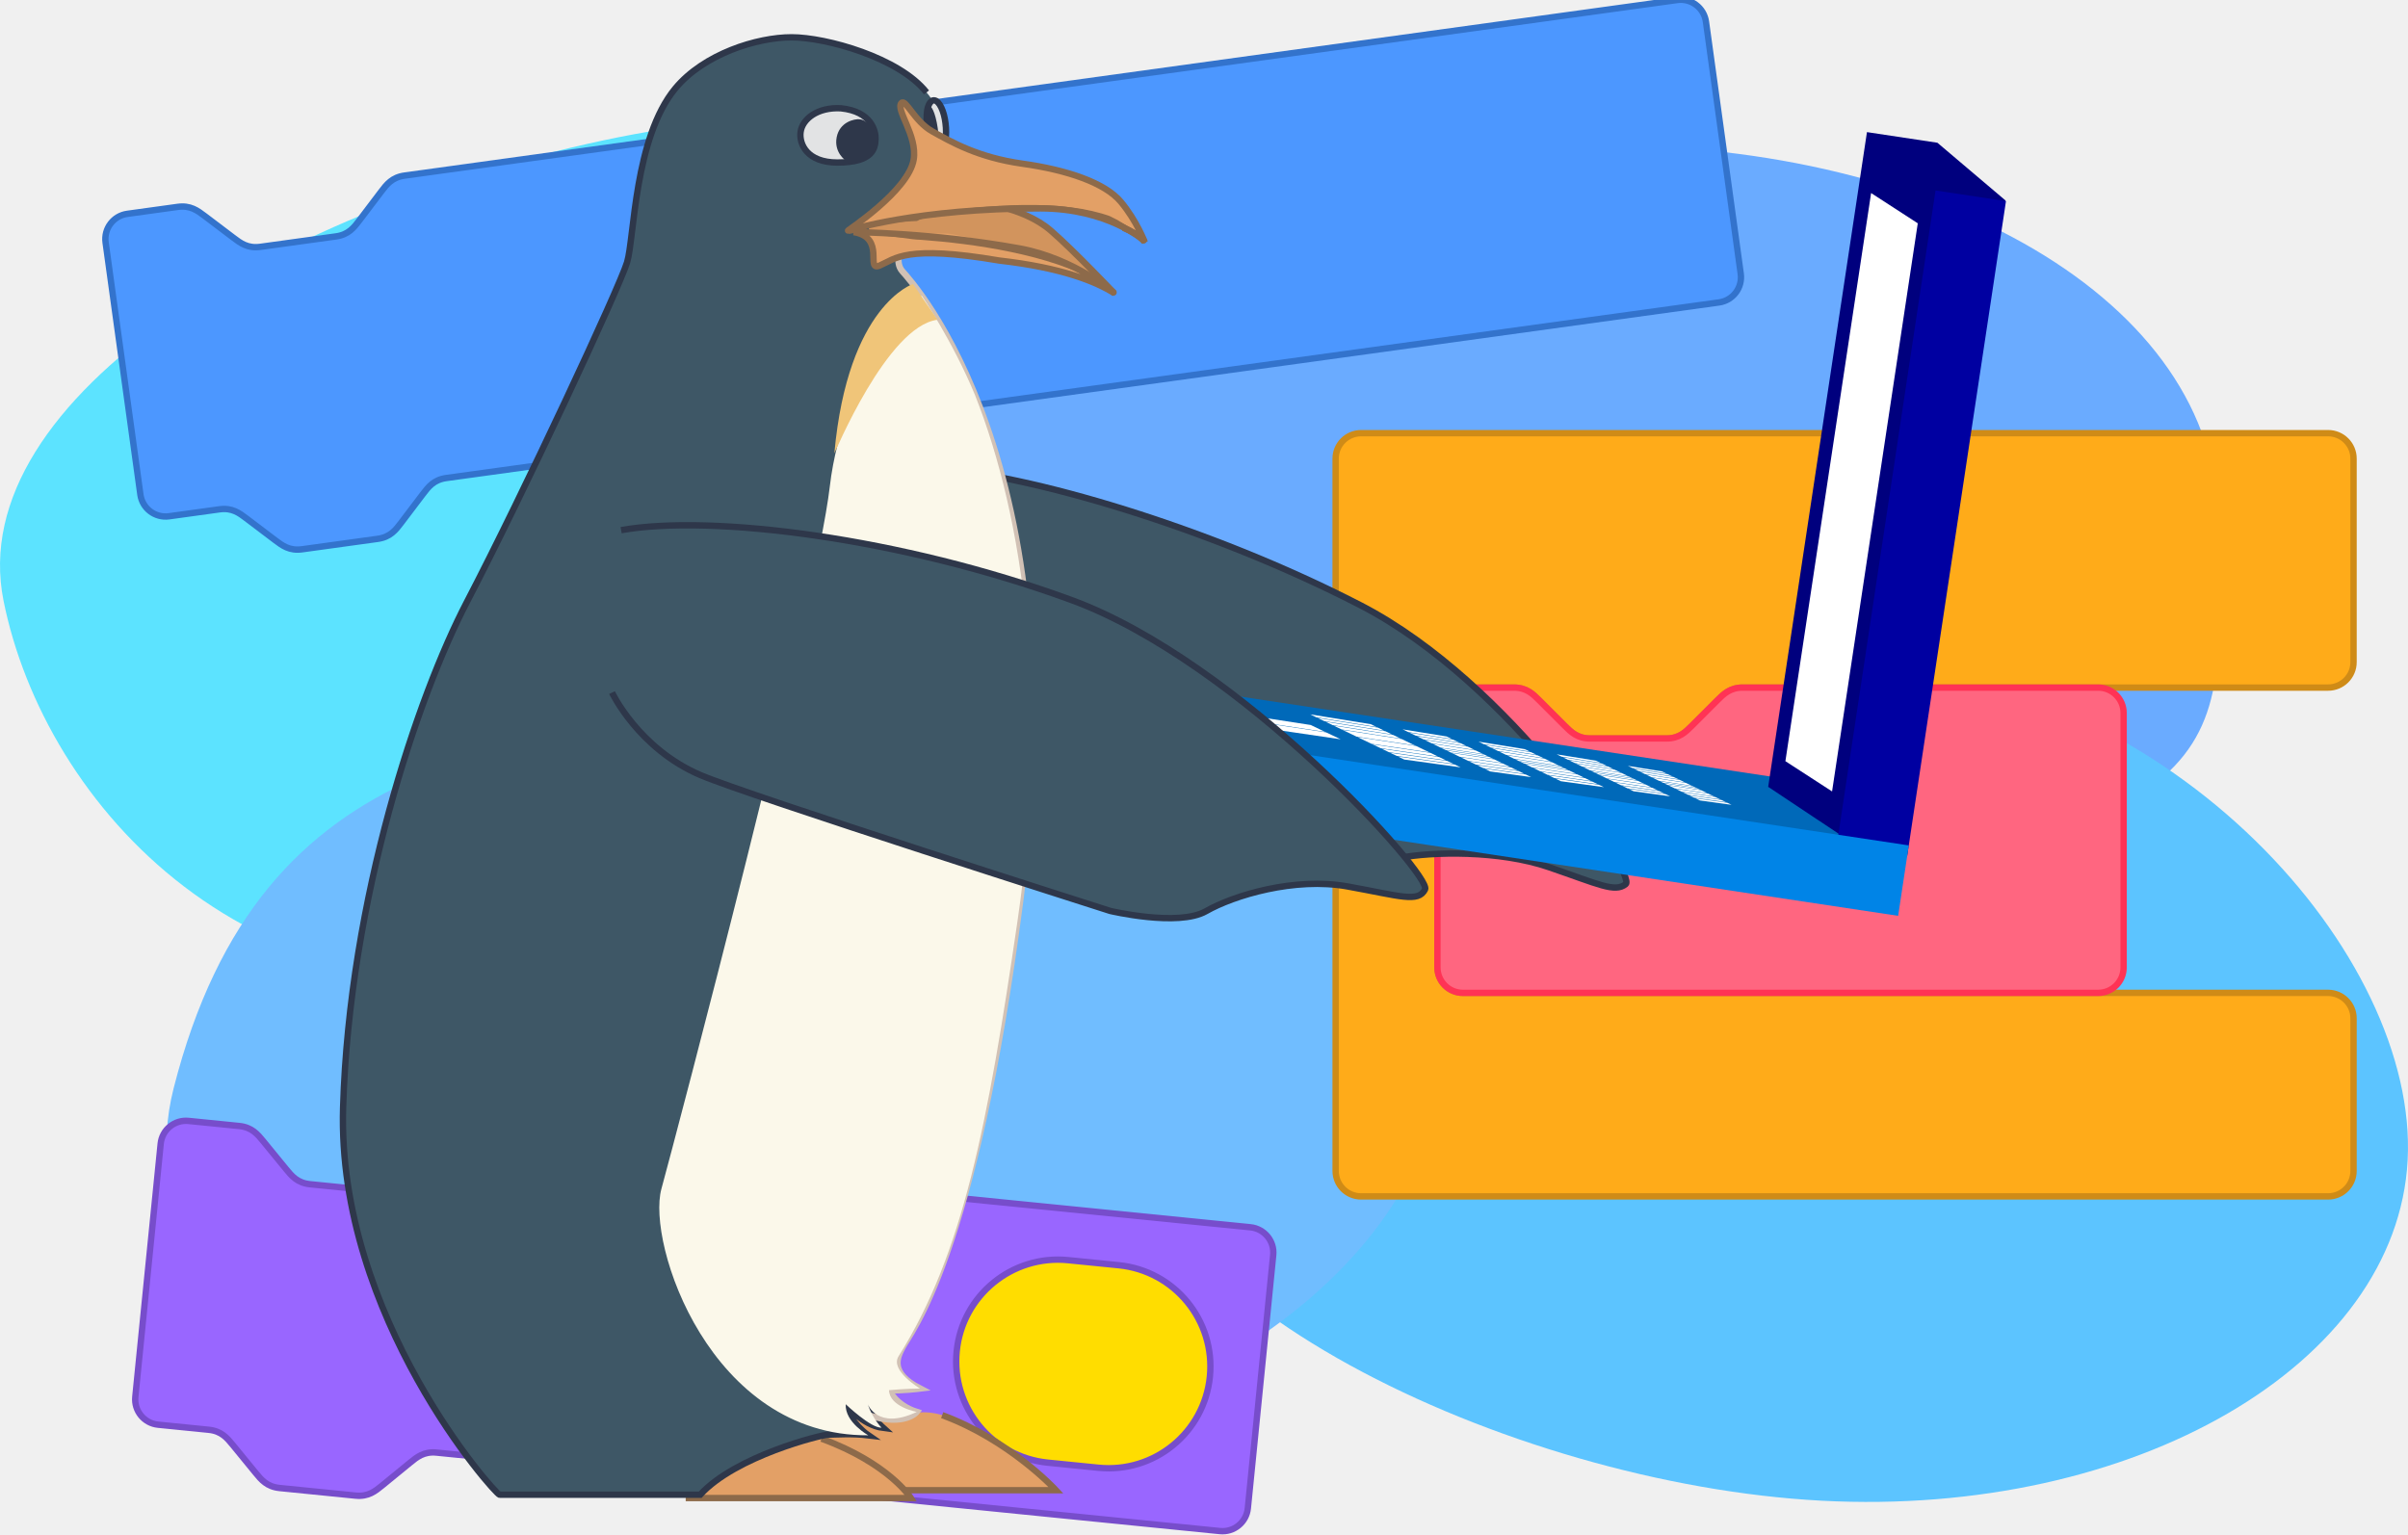
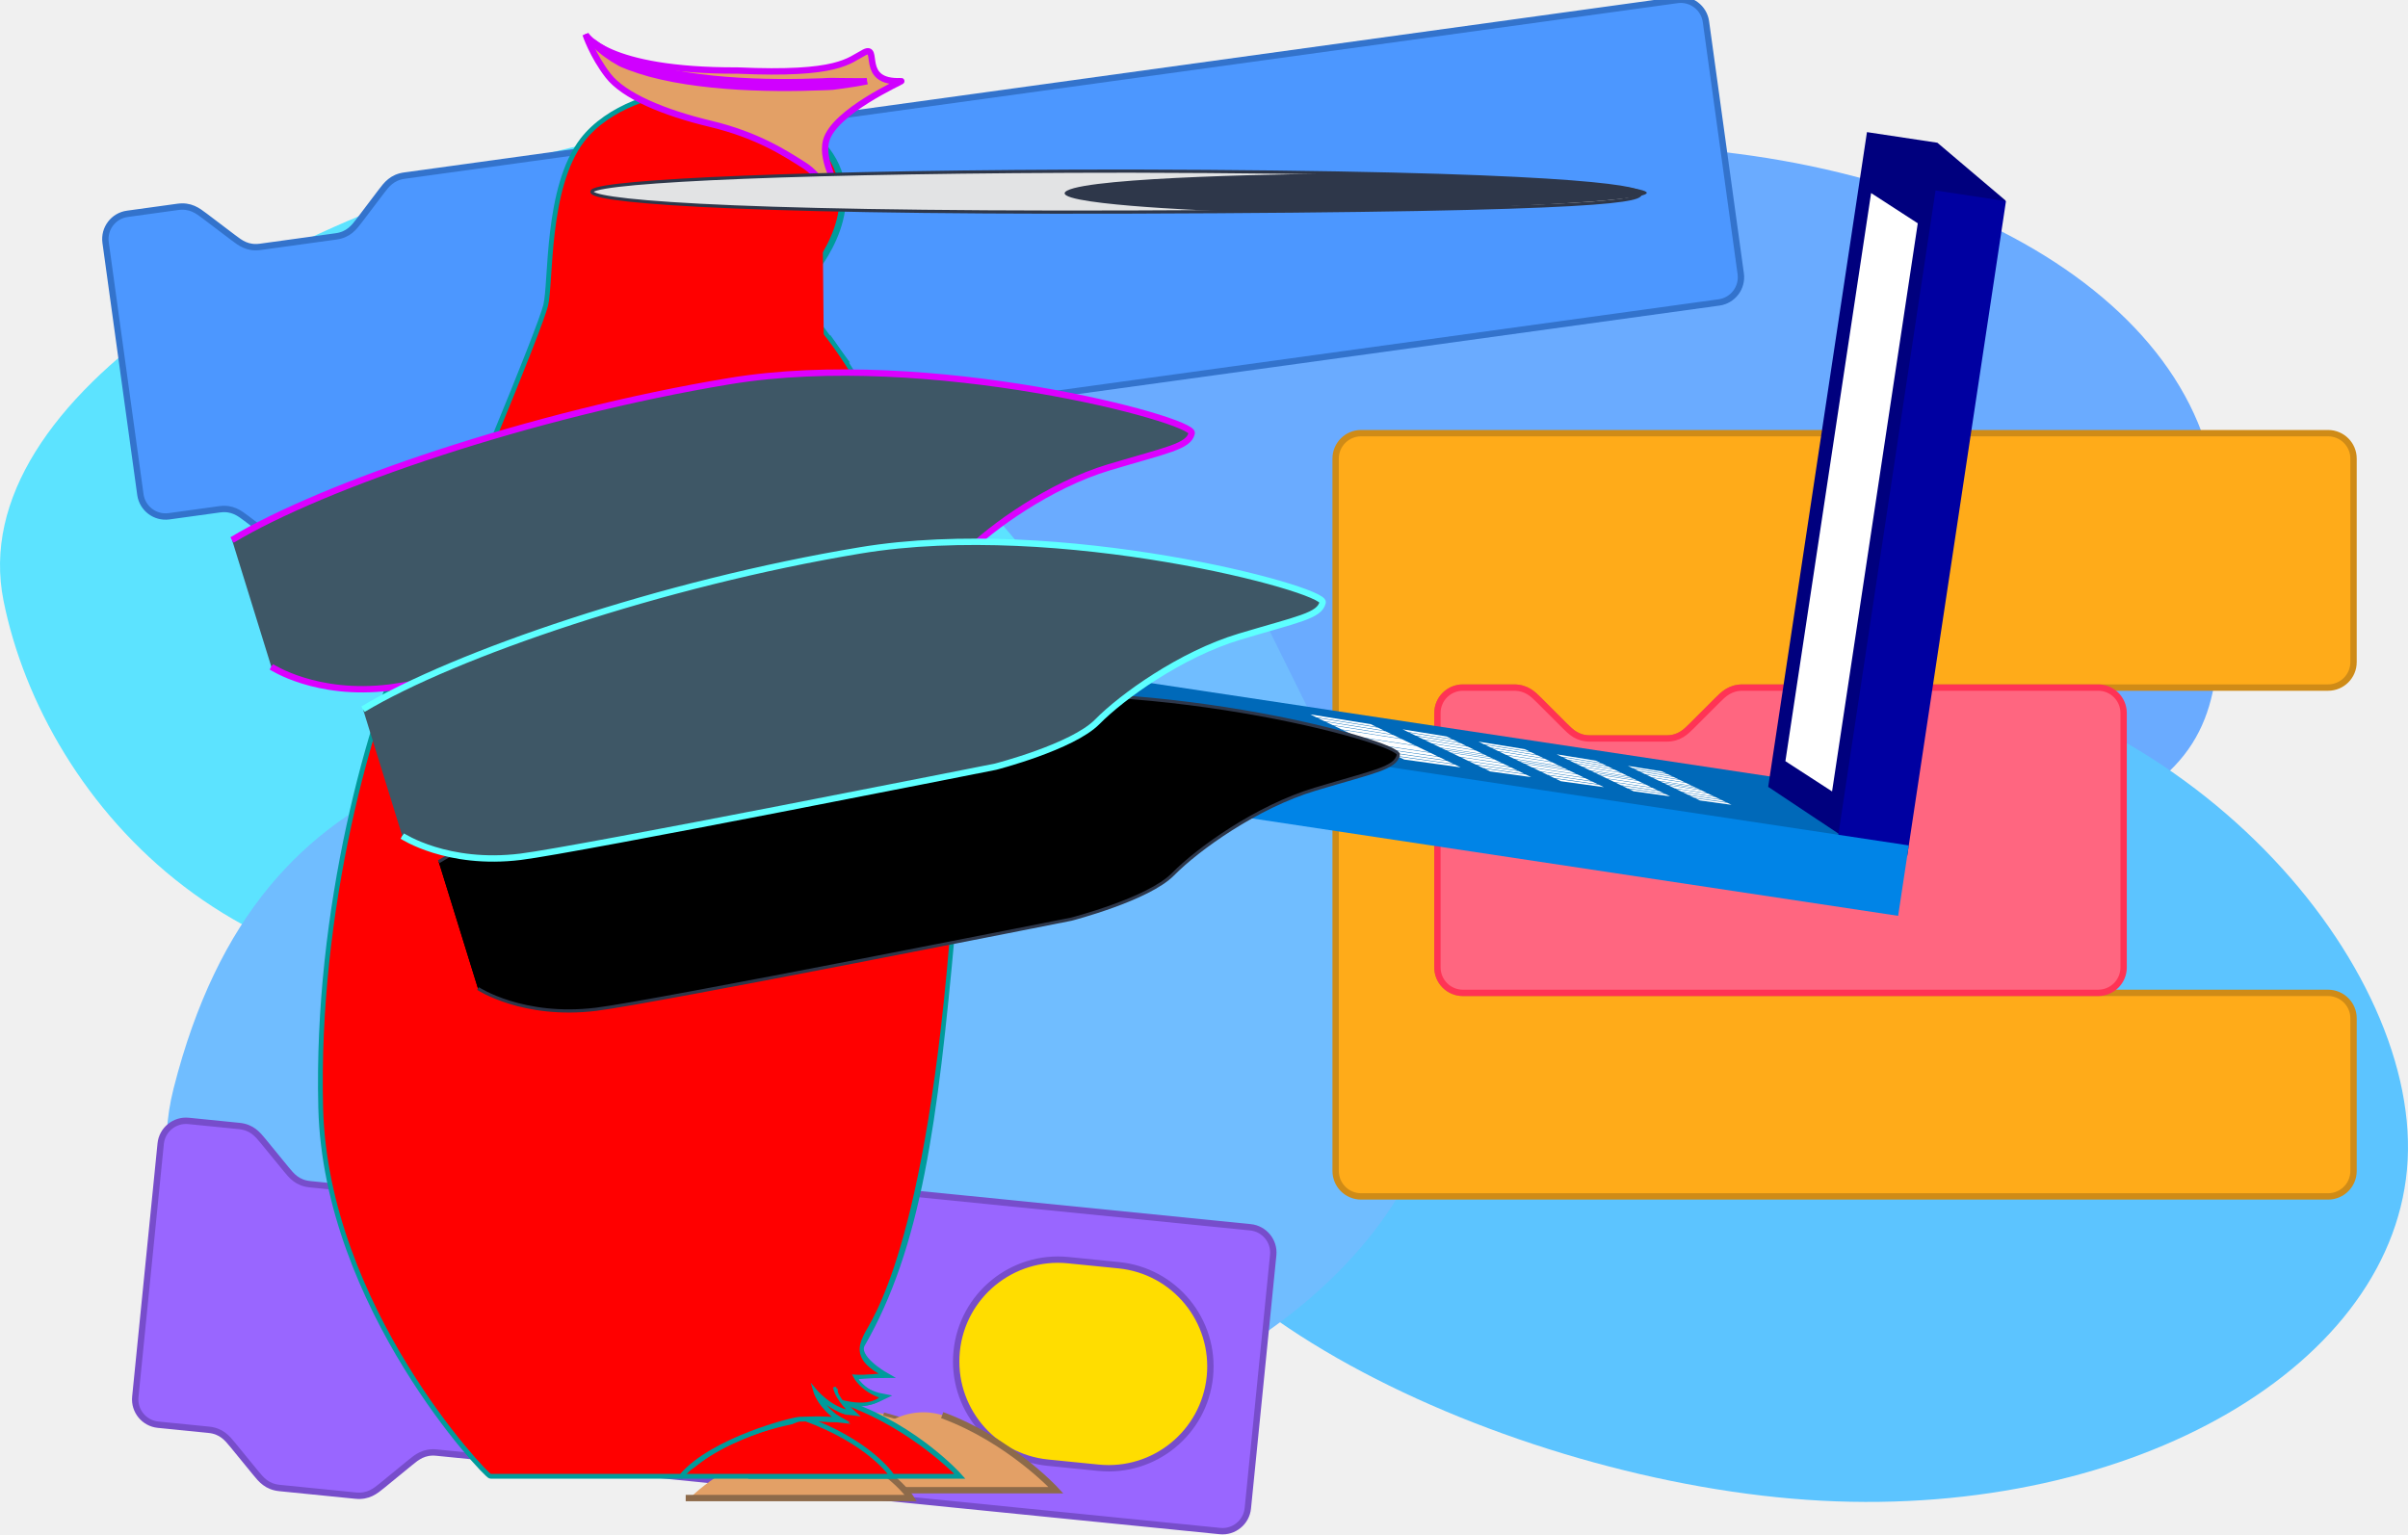
<svg xmlns="http://www.w3.org/2000/svg" version="1.1" width="378.507" height="241.235" viewBox="0,0,378.507,241.235">
-   <g transform="translate(-50.74672,-59.65162)">
-     <g data-paper-data="{&quot;isPaintingLayer&quot;:true}" stroke-linejoin="miter" stroke-miterlimit="10" stroke-dasharray="" stroke-dashoffset="0" style="mix-blend-mode: normal">
-       <path d="M399.393,141.674c0.141,34.914 6.934,47.51 -75.788,59.939c-52.207,7.845 -140.8,-23.642 -125.774,-70.16c13.737,-42.526 51.703,-48.731 104.495,-48.945c52.793,-0.214 96.925,24.252 97.067,59.165z" fill="#6aabff" fill-rule="nonzero" stroke="none" stroke-width="0" stroke-linecap="butt" />
-       <path d="M254.572,120.248c6.444,32.081 -59.536,81.282 -111.956,91.811c-52.421,10.529 -84.87,-25.877 -91.313,-57.958c-6.444,-32.081 44.266,-62.347 96.686,-72.876c52.421,-10.529 100.14,6.942 106.583,39.023z" fill="#5ce3ff" fill-rule="nonzero" stroke="none" stroke-width="0" stroke-linecap="butt" />
-       <path d="M429.199,242.053c-1.701,32.171 -42.949,56.142 -92.132,53.542c-49.182,-2.6 -111.982,-32.649 -109.794,-64.79c4.144,-60.878 66.771,-69.58 115.953,-66.98c49.182,2.6 87.674,46.057 85.973,78.228z" fill="#5cc4ff" fill-rule="nonzero" stroke="none" stroke-width="0" stroke-linecap="butt" />
-       <path d="M277.303,219.536c3.64,33.028 -33.546,63.839 -82.96,69.671c-72.057,8.504 -125.982,-20.467 -116.297,-58.484c13.772,-54.063 53.659,-55.669 103.117,-61.119c49.458,-5.45 92.501,16.905 96.141,49.933z" fill="#70bdff" fill-rule="nonzero" stroke="none" stroke-width="0" stroke-linecap="butt" />
-       <path d="M233.199,171.584l-38.769,-45.852l39.443,-33.35l68.699,34.858z" fill="#6aabff" fill-rule="nonzero" stroke="none" stroke-width="0" stroke-linecap="butt" />
-       <path d="M113.54,266.969l0.611,-84.29l132.543,-31.151l28.097,56.804z" fill="#70bdff" fill-rule="nonzero" stroke="none" stroke-width="0" stroke-linecap="butt" />
-       <g fill-rule="nonzero" stroke-width="1" stroke-linecap="butt">
+   <g transform="translate(-50.74672,-59.65161)">
+     <g stroke-miterlimit="10">
+       <path d="M399.393,141.674c0.141,34.914 6.934,47.51 -75.788,59.939c-52.207,7.845 -140.8,-23.642 -125.774,-70.16c13.737,-42.526 51.703,-48.731 104.495,-48.945c52.793,-0.214 96.925,24.252 97.067,59.165z" fill="#6aabff" fill-rule="nonzero" stroke="none" stroke-width="0" />
+       <path d="M254.572,120.248c6.444,32.081 -59.536,81.282 -111.956,91.811c-52.421,10.529 -84.87,-25.877 -91.313,-57.958c-6.444,-32.081 44.266,-62.347 96.686,-72.876c52.421,-10.529 100.14,6.942 106.583,39.023z" fill="#5ce3ff" fill-rule="nonzero" stroke="none" stroke-width="0" />
+       <path d="M429.199,242.053c-1.701,32.171 -42.949,56.142 -92.132,53.542c-49.182,-2.6 -111.982,-32.649 -109.794,-64.79c4.144,-60.878 66.771,-69.58 115.953,-66.98c49.182,2.6 87.674,46.057 85.973,78.228z" fill="#5cc4ff" fill-rule="nonzero" stroke="none" stroke-width="0" />
+       <path d="M277.303,219.536c3.64,33.028 -33.546,63.839 -82.96,69.671c-72.057,8.504 -125.982,-20.467 -116.297,-58.484c13.772,-54.063 53.659,-55.669 103.117,-61.119c49.458,-5.45 92.501,16.905 96.141,49.933z" fill="#70bdff" fill-rule="nonzero" stroke="none" stroke-width="0" />
+       <path d="M233.199,171.584l-38.769,-45.852l39.443,-33.35l68.699,34.858z" fill="#6aabff" fill-rule="nonzero" stroke="none" stroke-width="0" />
+       <path d="M113.54,266.969l0.611,-84.29l132.543,-31.151l28.097,56.804z" fill="#70bdff" fill-rule="nonzero" stroke="none" stroke-width="0" />
+       <g fill-rule="nonzero" stroke-width="1">
        <path d="M260.693,131.754c0,-2.209 1.791,-4 4,-4h152c2.209,0 4,1.791 4,4v32c0,2.209 -1.791,4 -4,4h-92c-2,0 -3,1 -4,2l-4,4c-1,1 -2,2 -4,2h-12c-2,0 -3,-1 -4,-2l-4,-4c-1,-1 -2,-2 -4,-2h-8c-2.209,0 -4,1.791 -4,4v40c0,2.209 1.791,4 4,4h136c2.209,0 4,1.791 4,4v24c0,2.209 -1.791,4 -4,4h-152c-2.209,0 -4,-1.791 -4,-4z" fill="#ffab19" stroke="#cf8b17" />
        <path d="M276.693,171.754c0,-2.209 1.791,-4 4,-4h8c2,0 3,1 4,2l4,4c1,1 2,2 4,2h12c2,0 3,-1 4,-2l4,-4c1,-1 2,-2 4,-2h55.859c2.209,0 4,1.791 4,4v40c0,2.209 -1.791,4 -4,4h-99.859c-2.209,0 -4,-1.791 -4,-4z" fill="#ff6680" stroke="#ff3355" />
        <path d="M67.345,97.78c-0.302,-2.188 1.227,-4.207 3.416,-4.509l7.925,-1.094c1.981,-0.273 3.109,0.581 4.236,1.434l4.509,3.416c1.127,0.854 2.255,1.708 4.236,1.434l11.887,-1.64c1.981,-0.273 2.835,-1.401 3.689,-2.528l3.416,-4.509c0.854,-1.127 1.708,-2.255 3.689,-2.528l200.044,-27.604c2.188,-0.302 4.207,1.227 4.509,3.416l5.468,39.625c0.302,2.188 -1.227,4.207 -3.416,4.509l-200.044,27.604c-1.981,0.273 -2.835,1.401 -3.689,2.528l-3.416,4.509c-0.854,1.127 -1.708,2.255 -3.689,2.528l-11.887,1.64c-1.981,0.273 -3.109,-0.581 -4.236,-1.434l-4.509,-3.416c-1.127,-0.854 -2.255,-1.708 -4.236,-1.434l-7.925,1.094c-2.188,0.302 -4.207,-1.227 -4.509,-3.416z" fill="#4c97ff" stroke="#3373cc" />
        <path d="M76.004,239.466c0.22,-2.198 2.181,-3.802 4.379,-3.581l7.96,0.797c1.99,0.199 2.885,1.294 3.781,2.389l3.581,4.379c0.895,1.095 1.791,2.189 3.781,2.389l11.94,1.196c1.99,0.199 3.085,-0.696 4.179,-1.591l4.379,-3.581c1.095,-0.895 2.189,-1.791 4.179,-1.591l123.134,12.335c2.198,0.22 3.802,2.181 3.581,4.379l-3.987,39.801c-0.22,2.198 -2.181,3.802 -4.379,3.581l-123.134,-12.335c-1.99,-0.199 -3.085,0.696 -4.179,1.591l-4.379,3.581c-1.095,0.895 -2.189,1.791 -4.179,1.591l-11.94,-1.196c-1.99,-0.199 -2.885,-1.294 -3.781,-2.389l-3.581,-4.379c-0.895,-1.095 -1.791,-2.189 -3.781,-2.389l-7.96,-0.797c-2.198,-0.22 -3.802,-2.181 -3.581,-4.379z" fill="#9966ff" stroke="#774dcb" />
        <path d="M202.719,256.18M218.64,257.775l7.96,0.797c8.793,0.881 15.206,8.723 14.326,17.515c-0.881,8.793 -8.723,15.206 -17.515,14.326l-7.96,-0.797c-8.793,-0.881 -15.206,-8.723 -14.326,-17.515c0.881,-8.793 8.723,-15.206 17.515,-14.326z" fill="#ffdd00" stroke="#774dcb" />
      </g>
-       <g data-paper-data="{&quot;index&quot;:null}" stroke-width="0.5" stroke-linecap="butt">
+       <g stroke-width="0.5">
        <path d="M166.749,293.775c9.779,-16.484 23.742,-11.573 23.742,-11.573c14.607,3.909 23.79,11.573 23.79,11.573h-47.531" fill="#e3a066" fill-rule="nonzero" stroke="none" />
        <path d="M189.642,281.968c14.607,3.908 24.638,11.806 24.638,11.806h-48.424" fill="none" fill-rule="evenodd" stroke="#8d6a4a" />
      </g>
-       <g data-paper-data="{&quot;index&quot;:null}" stroke-width="1" stroke-linecap="butt">
+       <g stroke-width="1">
        <path d="M181.993,293.951c7.31,-16.484 17.469,-11.573 17.469,-11.573c10.64,3.909 17.276,11.573 17.276,11.573h-34.745" fill="#e3a066" fill-rule="nonzero" stroke="none" />
        <path d="M198.844,282.144c10.64,3.908 17.894,11.806 17.894,11.806h-35.398" fill="none" fill-rule="evenodd" stroke="#8d6a4a" />
      </g>
-       <g data-paper-data="{&quot;index&quot;:null}" stroke-width="1" stroke-linecap="butt">
-         <path d="M197.125,133.233c15.032,0.891 43.803,9.358 67.483,21.584c23.68,12.226 43.405,42.49 41.679,43.845c-1.727,1.356 -4.215,0.016 -12.071,-2.674c-7.856,-2.691 -18.349,-2.432 -23.511,-1.454c-5.162,0.979 -15.099,-2.933 -15.099,-2.933c0,0 -51.402,-24.146 -57.955,-27.955c-8.441,-4.905 -9.879,-12.102 -9.879,-12.102" fill="#3e5766" fill-rule="nonzero" stroke="none" />
-         <path d="M197.125,133.233c15.032,0.891 43.803,9.358 67.483,21.584c23.68,12.226 43.405,42.49 41.679,43.845c-1.727,1.356 -4.215,0.016 -12.071,-2.674c-7.856,-2.691 -18.349,-2.432 -23.511,-1.454c-5.162,0.979 -15.099,-2.933 -15.099,-2.933c0,0 -51.402,-24.146 -57.955,-27.955c-8.441,-4.905 -9.879,-12.102 -9.879,-12.102" fill="none" fill-rule="evenodd" stroke="#2e374a" />
-       </g>
-       <g data-paper-data="{&quot;index&quot;:null}" stroke-width="1" stroke-linecap="butt">
+       <g stroke-width="1">
        <path d="M159.183,295.183c8.015,-7.874 20.701,-9.342 20.701,-9.342c10.64,3.909 14.044,9.342 14.044,9.342h-34.745" fill="#e3a066" fill-rule="nonzero" stroke="none" />
        <path d="M179.885,285.841c10.64,3.909 14.044,9.342 14.044,9.342h-35.398" fill="none" fill-rule="evenodd" stroke="#8d6a4a" />
      </g>
-       <path d="M196.382,74.177c0.546,0.644 1.007,1.297 1.391,1.956c0.165,0.741 0.488,1.418 0.935,1.996c3.063,8.5 -4.91,17.152 -4.91,17.152c0,0 -3.911,7.007 0.464,9.021c-1.803,33.526 -7.3,103.094 -7.365,104.263c-0.093,1.68 -0.141,70.133 0.15,71.446c0.484,2.176 2.537,4.147 2.537,4.147c-3.37,-0.421 -5.901,-3.728 -5.901,-3.728c0.672,2.939 3.54,4.882 3.54,4.882c-2.542,-0.309 -5.111,-0.114 -6.26,-0.106c-1.044,0.004 -14.595,3.359 -20.155,9.449h-31.535c-0.627,0 -25.595,-27.926 -24.597,-60.893c0.998,-32.967 11.777,-64.727 19.455,-79.456c8.914,-17.104 24.031,-49.557 25.186,-53.416c1.154,-3.858 1.122,-19.547 7.587,-27.343c4.491,-5.417 12.836,-8.03 18.267,-8.03c5.429,0 16.721,3.37 21.211,8.662z" data-paper-data="{&quot;index&quot;:null}" fill="#3e5766" fill-rule="nonzero" stroke="none" stroke-width="0.5" stroke-linecap="butt" />
-       <path d="M187.728,96.525c0,0 -1.136,-1.659 0.075,-2.7c1.594,-1.371 8.659,-4.811 8.659,-4.811c0,0 5.854,1.035 8.878,2.014c2.996,0.97 9.184,3.833 9.184,3.833l9.851,9.578c0,0 -8.435,-3.596 -14.901,-4.992c-5.634,-1.216 -21.746,-2.92 -21.746,-2.92z" fill="#d2945d" fill-rule="nonzero" stroke="none" stroke-width="NaN" stroke-linecap="butt" />
-       <path d="M187.049,280.01c0.347,2.209 2.536,4.147 2.536,4.147c-3.37,-0.421 -5.901,-3.728 -5.901,-3.728c0.672,2.939 3.54,4.882 3.54,4.882c-2.542,-0.309 -5.111,-0.114 -6.259,-0.106c-1.044,0.004 -14.597,3.359 -20.156,9.449h-31.534c-0.627,0 -25.596,-27.926 -24.599,-60.893c0.999,-32.967 11.778,-64.727 19.455,-79.456c8.916,-17.104 24.031,-49.557 25.186,-53.416c1.154,-3.858 1.123,-19.547 7.587,-27.343c4.493,-5.417 12.838,-8.03 18.267,-8.03c5.43,0 16.921,3.203 21.212,8.662" data-paper-data="{&quot;index&quot;:null}" fill="none" fill-rule="evenodd" stroke="#2e374a" stroke-width="1" stroke-linecap="butt" />
-       <g data-paper-data="{&quot;index&quot;:null}" stroke-width="1" stroke-linecap="butt">
-         <path d="M192.507,98.324c0,0 -1.265,2.471 0.091,3.99c1.688,1.89 27.448,29.955 18.517,98.9c-7.319,56.484 -17.326,67.952 -18.51,70.276c-0.789,1.546 -2.142,3.951 2.755,6.471c0,0 -3.13,0.388 -4.875,0.257c0,0 1.049,2.367 4.357,3.418c0,0 -1.796,2.274 -7.342,0.595" fill="none" fill-rule="evenodd" stroke="#d1c1b5" />
-         <g fill-rule="nonzero" stroke="none">
-           <path d="M195.619,106.122c0,0 4.855,7.125 8.378,15.616c7.691,19.422 11.727,48.243 6.686,82.734c-4.649,31.813 -8.501,52.229 -18.697,68.421c-1.398,2.22 3.376,5.068 3.376,5.068c-2.089,0 -4.875,0.256 -4.875,0.256c0.062,2.625 4.357,3.418 4.357,3.418c-6.168,2.94 -7.712,-1.23 -7.712,-1.23c0.857,2.442 2.186,3.706 2.186,3.706c-1.677,0.105 -5.633,-3.682 -5.633,-3.682c-0.158,2.835 3.54,4.882 3.54,4.882c-24.835,0.161 -34.871,-30.132 -32.513,-38.741c2.358,-8.609 24.329,-91.972 26.471,-110.449c2.142,-18.479 14.435,-30 14.435,-30" fill="#fbf8ea" />
-           <path d="M181.899,130.887c2.133,-23.323 12.364,-26.586 12.364,-26.586l3.85,5.622c-7.962,1.024 -16.239,21.248 -16.213,20.964" fill="#f0c579" />
-         </g>
-       </g>
-       <g data-paper-data="{&quot;index&quot;:null}" stroke-width="1" stroke-linecap="butt">
-         <path d="M199.248,78.239c0.301,1.624 0.377,4.246 -0.774,4.581c-1.347,0.393 -1.726,-1.481 -1.939,-2.793c-0.176,-1.083 -0.425,-3.869 0.683,-4.645c0.858,-0.432 1.693,1.05 2.029,2.857" fill="#e2e3e4" fill-rule="nonzero" stroke="none" />
-         <path d="M198.232,82.833c-0.047,0.195 -0.542,0.039 -0.542,0.039c0,0 -0.678,-0.591 -1.059,-2.25c-0.381,-1.659 -0.179,-3.329 -0.179,-3.329c0,0 0.038,-0.866 0.232,-1.013c0.194,-0.148 0.833,0.235 1.318,2.672c0.485,2.446 0.23,3.881 0.23,3.881" fill="#2e374a" fill-rule="nonzero" stroke="none" />
-         <path d="M198.493,82.938c-1.347,0.393 -1.726,-1.481 -1.939,-2.793c-0.176,-1.083 -0.425,-3.869 0.683,-4.645c0.858,-0.432 1.693,1.05 2.029,2.857c0.301,1.624 0.377,4.246 -0.774,4.581z" fill="none" fill-rule="evenodd" stroke="#2e374a" />
-       </g>
-       <path d="M176.588,80.338c0.254,-2.082 2.681,-3.967 6.33,-3.769c4.846,0.495 5.512,3.619 5.459,4.859c-0.064,1.501 -0.45,3.67 -6.011,3.67c-4.749,0 -6.006,-2.89 -5.778,-4.761" fill="#e2e3e4" fill-rule="nonzero" stroke="none" stroke-width="1" stroke-linecap="butt" />
-       <path d="M183.668,84.886c0,0 -1.867,-1.26 -1.407,-3.655c0.46,-2.388 2.757,-2.915 3.615,-2.83c0.857,0.083 1.524,0.875 1.524,0.875c0,0 1.797,1.492 1.281,3.131c-0.516,1.639 -2.844,2.369 -2.844,2.369c0,0 -1.866,0.278 -2.169,0.11" fill="#2e374a" fill-rule="nonzero" stroke="none" stroke-width="1" stroke-linecap="butt" />
-       <path d="M176.585,80.444c0.254,-2.082 2.681,-3.967 6.33,-3.769c4.846,0.495 5.512,3.62 5.459,4.859c-0.064,1.501 -0.45,3.67 -6.011,3.67c-4.749,0 -6.006,-2.89 -5.778,-4.761z" fill="none" fill-rule="evenodd" stroke="#2e374a" stroke-width="1" stroke-linecap="butt" />
-       <path d="M204.26,91.477c0,0 7.212,0.597 11.636,4.408c3.483,3.001 9.887,9.753 9.887,9.753" data-paper-data="{&quot;index&quot;:null}" fill="none" fill-rule="nonzero" stroke="#8d6a4a" stroke-width="1" stroke-linecap="round" />
-       <g data-paper-data="{&quot;index&quot;:null}" stroke-width="1" stroke-linecap="butt">
-         <path d="M189.027,101.395c-2.352,1.011 1.043,-4.394 -4.085,-5.254c3.63,0.093 7.228,0.319 10.821,0.335c0.372,0.002 0.853,-0.042 1.377,-0.103c0.214,0.012 0.427,0.008 0.637,-0.012c0.895,0.008 1.813,-0.057 2.755,0.137c0.76,0.157 7.886,1.495 10.095,2.141c4.566,1.335 10.198,2.638 14.054,6.014c0.407,0.357 0.836,0.727 1.258,1.118c-2.937,-1.873 -8.327,-4.041 -18.121,-5.158c-14.743,-2.507 -16.324,-0.281 -18.792,0.781z" fill="#e3a066" fill-rule="nonzero" stroke="none" />
-         <path d="M190.899,96.466c0.385,-0.018 0.825,-0.038 1.315,-0.061c1.184,0.039 2.367,0.067 3.55,0.072c0.125,0.001 0.263,-0.004 0.41,-0.013c3.181,0.25 7.137,0.675 11.186,1.402c1.347,0.288 2.561,0.566 3.269,0.773c4.566,1.335 10.198,2.638 14.054,6.014c0.217,0.19 0.441,0.385 0.666,0.584c-0.673,-0.403 -1.432,-0.826 -2.241,-1.338c-0.853,-0.482 -1.8,-0.956 -2.822,-1.411c-1.029,-0.436 -2.125,-0.868 -3.278,-1.257c-2.306,-0.779 -4.818,-1.431 -7.353,-1.963c-5.072,-1.068 -10.229,-1.622 -14.097,-1.908c-0.97,-0.028 -1.854,-0.153 -2.637,-0.275c-0.785,-0.101 -1.47,-0.188 -2.034,-0.26c-0.565,-0.067 -1.009,-0.119 -1.313,-0.154c-0.298,-0.035 -0.465,-0.038 -0.465,-0.038z" fill="#8d6a4a" fill-rule="nonzero" stroke="none" />
-         <path d="M210.968,98.703c8.729,1.581 14.972,7.07 14.972,7.07c-2.937,-1.873 -8.327,-4.041 -18.121,-5.158c-14.743,-2.507 -16.324,-0.281 -18.792,0.781c-2.352,1.011 1.043,-4.394 -4.085,-5.254c0,0 12.327,0.08 26.026,2.561z" fill="none" fill-rule="evenodd" stroke="#8d6a4a" />
-       </g>
-       <g data-paper-data="{&quot;index&quot;:null}" stroke-width="1">
-         <path d="M190.093,91.076c1.608,-1.74 4.273,-6.33 4.273,-6.33c0.622,-3.775 -2.905,-7.87 -1.917,-8.906c0.659,-0.692 2.038,2.903 4.838,4.463c2.996,1.671 7.198,4.108 14.175,5.083c6.979,0.975 12.969,2.988 15.476,6.002c2.509,3.015 3.764,6.364 3.764,6.364c0,0 -0.687,-1.236 -3.4,-2.296c-1.135,-0.745 -2.593,-1.238 -4.148,-1.567c-1.618,-0.804 -4.206,-0.882 -5.626,-1.122c-5.411,-0.916 -11.001,-0.042 -16.505,0.115c-0.333,0.009 -0.667,0.073 -1.001,0.16c-0.566,0.013 -1.116,0.225 -1.657,0.476c-0.271,0.062 -0.542,0.103 -0.812,0.108l-0.019,-0.014c-0.204,0.054 -0.453,0.129 -0.733,0.224c-0.684,0.037 -1.335,0.24 -1.919,0.572c-3.468,0.129 -5.82,0.447 -8.912,1.41c-0.521,-0.07 -1.152,-0.05 -1.919,0.088c0,0 4.234,-2.875 6.041,-4.829z" fill="#e3a066" fill-rule="nonzero" stroke="none" stroke-linecap="butt" />
-         <path d="M226.781,95.144c-1.045,-0.574 -2.301,-0.974 -3.627,-1.254c-1.618,-0.804 -4.206,-0.882 -5.626,-1.122c-5.411,-0.916 -11.001,-0.042 -16.505,0.115c-0.333,0.009 -0.667,0.073 -1.001,0.16c-0.566,0.013 -1.116,0.225 -1.657,0.476c-0.271,0.062 -0.542,0.103 -0.812,0.108l-0.019,-0.014c-0.204,0.054 -0.453,0.129 -0.733,0.224c-0.684,0.037 -1.335,0.24 -1.919,0.572c-1.645,0.061 -3.038,0.165 -4.379,0.36l0.277,-0.096c0.556,-0.164 1.231,-0.363 2.006,-0.592c0.389,-0.108 0.803,-0.224 1.239,-0.345c0.438,-0.114 0.906,-0.153 1.389,-0.249c3.874,-0.66 9.063,-1.374 14.273,-1.562c2.605,-0.097 5.212,-0.068 7.646,0.137c1.218,0.102 2.39,0.26 3.497,0.44c1.106,0.203 2.144,0.442 3.092,0.714c0.466,0.168 0.933,0.26 1.347,0.451c0.406,0.206 0.793,0.403 1.155,0.586c0.705,0.422 1.311,0.786 1.772,1.165c0.483,0.334 0.803,0.687 1.033,0.904c0.226,0.222 0.348,0.339 0.348,0.339c0,0 -0.139,-0.09 -0.4,-0.26c-0.26,-0.17 -0.63,-0.429 -1.143,-0.675c-0.351,-0.203 -0.777,-0.387 -1.256,-0.578z" fill="#8d6a4a" fill-rule="nonzero" stroke="none" stroke-linecap="butt" />
-         <path d="M185.971,95.818c-0.521,-0.07 -1.152,-0.05 -1.919,0.088c-0.218,0.039 9.5,-6.223 10.314,-11.159c0.622,-3.775 -2.905,-7.87 -1.917,-8.906c0.659,-0.692 2.038,2.903 4.838,4.463c2.996,1.671 7.198,4.108 14.175,5.083c6.979,0.975 12.969,2.988 15.476,6.002c2.509,3.015 3.764,6.364 3.764,6.364c0,0 -0.687,-1.236 -3.4,-2.296" fill="none" fill-rule="evenodd" stroke="#8d6a4a" stroke-linecap="butt" />
-         <path d="M185.971,95.818c-0.521,-0.07 -1.152,-0.05 -1.919,0.088c0,0 10.912,-3.509 30.23,-3.492c10.64,0.009 16.24,5.035 16.24,5.035" fill="none" fill-rule="nonzero" stroke="#8d6a4a" stroke-linecap="round" />
-       </g>
-       <g fill-rule="nonzero" stroke="none" stroke-linecap="butt">
+       <g fill-rule="nonzero" stroke="none">
        <path d="M207.098,174.671l1.67,-11.073l139.355,21.018l-1.67,11.073l-128.457,-12.076z" fill="#0069b9" stroke-width="0" />
        <path d="M328.683,183.362l15.526,-102.938l11.073,1.67l10.71,9.081l-23.129,101.623z" fill="#00007e" stroke-width="0" />
        <path d="M339.462,192.538l15.526,-102.938l11.073,1.67l-15.526,102.938z" fill="#0000a1" stroke-width="0" />
        <path d="M217.877,183.847l1.67,-11.073l131.235,19.794l-1.67,11.073z" fill="#0084e7" stroke-width="0" />
        <path d="M331.389,179.325l13.472,-89.322l7.336,4.756l-13.472,89.322z" fill="#ffffff" stroke-width="0" />
        <g fill="#ffffff" stroke-width="1">
          <path d="M301.38,181.105l-0.577,-0.277l5.992,0.912l0.552,0.265z" />
          <path d="M298.462,179.703l6.075,0.952l0.939,0.451l-6.032,-0.931z" />
          <path d="M321.139,185.33l-5.042,-0.718l-0.829,-0.398l5.075,0.734z" />
          <path d="M303.311,182.033l-1.066,-0.512l5.942,0.888l1.023,0.492z" />
          <path d="M302.103,181.452l-0.584,-0.281l5.966,0.899l0.559,0.269z" />
          <path d="M282.561,177.568l-6.755,-1.043l-1.147,-0.551l6.803,1.065z" />
          <path d="M305.555,183.111l-0.898,-0.431l5.857,0.847l0.86,0.413z" />
          <path d="M304.491,182.6l-1.03,-0.495l5.899,0.867l0.988,0.475z" />
          <path d="M299.593,180.246l6.032,0.931l1.028,0.494l-5.992,-0.912z" />
          <path d="M284.682,178.588l-6.682,-1.007l-0.676,-0.325l6.71,1.021z" />
          <path d="M313.997,183.603l-0.989,-0.475l5.148,0.769l0.951,0.457z" />
          <path d="M278.82,177.974l-0.679,-0.327l6.681,1.007l0.652,0.313z" />
          <path d="M312.867,183.06l-0.54,-0.259l5.169,0.779l0.518,0.249z" />
          <path d="M314.73,182.25l0.869,0.417l-5.227,-0.807l-0.905,-0.435z" />
          <path d="M297.232,179.112l-0.829,-0.399l6.148,0.987l0.793,0.381z" />
          <path d="M315.101,184.134l-0.954,-0.458l5.111,0.751l0.918,0.441z" />
          <path d="M277.183,177.188l-1.228,-0.59l6.755,1.043l1.183,0.568z" />
          <path d="M313.782,181.795l0.783,0.377l-5.263,-0.824l-0.816,-0.392z" />
          <path d="M291.588,180.31l-1.151,-0.553l6.986,1.044l1.1,0.529z" />
          <path d="M292.852,180.917l-1.113,-0.535l6.935,1.019l1.064,0.511z" />
          <path d="M321.323,185.419l0.717,0.345l-5.011,-0.703l-0.748,-0.359z" />
          <path d="M293.991,181.464l-0.973,-0.468l6.886,0.996l0.928,0.446z" />
          <path d="M280.127,176.399l-6.844,-1.086l-0.97,-0.466l6.885,1.105z" />
          <path d="M308.304,180.868l-0.764,-0.367l5.327,0.855l0.733,0.352z" />
          <path d="M285.087,177.185l-0.901,-0.433l7.228,1.16l0.858,0.413z" />
          <path d="M311.559,184.029l0.777,0.373l-5.784,-0.812l-0.812,-0.39z" />
          <path d="M297.415,179.199l6.112,0.969l0.846,0.407l-6.075,-0.951z" />
          <path d="M281.297,176.961l-6.803,-1.065l-1.029,-0.495l6.844,1.086z" />
          <path d="M290.296,179.689l-0.632,-0.304l7.014,1.057l0.603,0.29z" />
          <path d="M285.269,177.273l7.186,1.14l0.914,0.439l-7.142,-1.119z" />
          <path d="M289.524,179.318l-0.627,-0.301l7.044,1.072l0.597,0.287z" />
          <path d="M287.456,178.324l-1.066,-0.512l7.142,1.118l1.016,0.488z" />
          <path d="M287.606,178.396l7.092,1.095l1.102,0.529l-7.044,-1.072z" />
          <path d="M312.188,182.734l-0.531,-0.255l5.191,0.79l0.509,0.245z" />
          <path d="M272.11,174.75l-0.895,-0.43l6.921,1.122l0.859,0.413z" />
          <path d="M270.916,175.771l-9.283,-1.433l-1.247,-0.599l9.348,1.464z" />
          <path d="M302.063,183.03l0.793,0.381l-6.761,-0.935l-0.832,-0.4z" />
          <path d="M286.8,179.606l-6.606,-0.971l-1.233,-0.593l6.654,0.994z" />
          <path d="M279.404,179.85l0.923,0.443l-8.85,-1.225l-0.974,-0.468z" />
          <path d="M263.983,175.467l-2.142,-1.029l-0.059,-0.028l9.283,1.433l2.099,1.009z" />
          <path d="M283.984,176.655l-0.832,-0.4l7.266,1.178l0.794,0.382z" />
          <path d="M290.569,181.417l0.859,0.413l-6.44,-0.891l-0.896,-0.43z" />
          <path d="M307.338,180.403l-0.709,-0.341l5.355,0.868l0.681,0.327z" />
          <path d="M266.334,176.598l-2.212,-1.063l9.181,1.384l2.108,1.013z" />
          <path d="M296.201,178.616l-0.768,-0.369l6.181,1.002l0.735,0.353z" />
          <path d="M270.298,178.503l-1.035,-0.497l8.955,1.275l0.98,0.471z" />
          <path d="M312.54,184.5l0.733,0.352l-5.75,-0.796l-0.766,-0.368z" />
          <path d="M317.234,185.159l5.011,0.703l0.677,0.325l-4.982,-0.689z" />
          <path d="M288.098,180.23l-6.559,-0.948l-1.194,-0.574l6.606,0.971z" />
          <path d="M289.453,180.88l0.912,0.438l-6.477,-0.909l-0.952,-0.457z" />
          <path d="M269.57,175.124l-9.348,-1.464l-1.117,-0.537l9.406,1.492z" />
          <path d="M278.034,179.192l-8.955,-1.275l-1.135,-0.545l9.014,1.303z" />
          <path d="M301.017,182.527l0.841,0.404l-6.8,-0.954l-0.883,-0.424z" />
          <path d="M310.521,181.933l5.227,0.807l0.059,0.028l0.9,0.433l-5.191,-0.79z" />
          <path d="M276.791,178.595l-9.014,-1.303l-1.293,-0.621l9.078,1.334z" />
          <path d="M289.268,180.792l-6.517,-0.928l-1.046,-0.503l6.559,0.948z" />
          <path d="M267.126,173.95l-9.461,-1.518l-0.971,-0.467l9.511,1.542z" />
          <path d="M268.328,174.527l-9.406,-1.492l-1.055,-0.507l9.461,1.518z" />
          <path d="M245.554,172.69l-2.405,-1.156l13.627,2.103c0.02,0.01 0.039,0.019 0.059,0.028c0.828,0.398 1.562,0.751 2.202,1.057z" />
          <path d="M243.326,173.216l-8.716,-1.281l-5.221,-2.506l-0.059,-0.028l8.924,1.377z" />
          <path d="M261.477,175.884l-13.364,-1.964l-2.419,-1.163l13.483,2.032c1.062,0.509 1.838,0.878 2.3,1.094z" />
        </g>
      </g>
-       <g data-paper-data="{&quot;index&quot;:null}" stroke-width="1" stroke-linecap="butt">
-         <path d="M148.375,143.005c14.212,-2.533 44.07,1.204 70.711,10.956c26.641,9.752 56.726,43.371 55.667,45.513c-1.06,2.142 -3.88,1.047 -12.182,-0.452c-8.302,-1.501 -17.876,1.385 -22.251,3.886c-4.375,2.501 -15.076,-0.043 -15.076,-0.043c0,0 -56.889,-18.129 -64.429,-21.368c-9.712,-4.17 -13.867,-12.958 -13.867,-12.958" fill="#3e5766" fill-rule="nonzero" stroke="none" />
-         <path d="M148.375,143.005c14.212,-2.533 44.07,1.204 70.711,10.956c26.641,9.752 56.726,43.371 55.667,45.513c-1.06,2.142 -3.88,1.047 -12.182,-0.452c-8.302,-1.501 -17.876,1.385 -22.251,3.886c-4.375,2.501 -15.076,-0.043 -15.076,-0.043c0,0 -56.889,-18.129 -64.429,-21.368c-9.712,-4.17 -13.867,-12.958 -13.867,-12.958" fill="none" fill-rule="evenodd" stroke="#2e374a" />
+       <g fill="#ff0000" stroke="#009b9b">
+         <path d="M168.366,291.631c6.369,-15.649 16.183,-10.987 16.183,-10.987c10.236,3.711 16.802,10.987 16.802,10.987h-32.985" fill-rule="nonzero" stroke-width="1" />
+         <path d="M183.954,280.422c10.236,3.71 17.397,11.208 17.397,11.208h-33.605" fill-rule="evenodd" stroke-width="0.5" />
+         <path d="M157.784,291.631c7.336,-7.475 19.329,-8.869 19.329,-8.869c10.236,3.711 13.656,8.869 13.656,8.869h-32.985" fill-rule="nonzero" stroke-width="1" />
+         <path d="M177.113,282.762c10.236,3.711 13.656,8.869 13.656,8.869h-33.605" fill-rule="evenodd" stroke-width="0.5" />
+         <path d="M179.914,82.323c8.178,9.045 -1.338,20.034 -1.338,20.034c0,0 -3.343,6.652 0.917,8.564c0.058,31.828 -1.487,97.871 -1.487,98.981c0,1.594 3.569,66.58 3.915,67.826c0.575,2.066 2.628,3.937 2.628,3.937c-3.221,-0.399 -5.799,-3.539 -5.799,-3.539c0.793,2.79 3.619,4.635 3.619,4.635c-2.429,-0.293 -4.858,-0.108 -5.949,-0.1c-0.991,0.004 -13.679,3.188 -18.635,8.97h-29.937c-0.595,0 -25.773,-26.512 -26.566,-57.808c-0.793,-31.297 7.763,-61.448 14.274,-75.431c7.56,-16.237 20.197,-47.046 21.089,-50.71c0.892,-3.662 0.033,-18.557 5.759,-25.958c3.978,-5.143 11.762,-7.624 16.918,-7.624c5.154,0 16.052,3.199 20.593,8.223" fill-rule="nonzero" stroke-width="1" />
+         <path d="M180.876,112.649c0,0 4.985,6.764 8.778,14.825c8.327,18.438 13.68,45.799 10.715,78.543c-2.734,30.201 -5.312,49.583 -14.138,64.955c-1.21,2.107 3.472,4.812 3.472,4.812c-1.983,0 -4.614,0.243 -4.614,0.243c0.197,2.492 4.317,3.245 4.317,3.245c-5.7,2.791 -7.386,-1.167 -7.386,-1.167c0.942,2.318 2.271,3.519 2.271,3.519c-1.587,0.099 -5.542,-3.496 -5.542,-3.496c0,2.691 3.619,4.634 3.619,4.634c-23.568,0.153 -34.695,-28.606 -32.911,-36.778c1.784,-8.172 18.24,-87.312 19.299,-104.853c1.058,-17.542 12.12,-28.48 12.12,-28.48" fill-rule="nonzero" stroke-width="1" />
+         <path d="M169.159,136.16c0.794,-22.141 10.334,-25.239 10.334,-25.239l3.952,5.337c-7.505,0.972 -14.294,20.171 -14.285,19.902" fill-rule="nonzero" stroke-width="1" />
+         <path d="M177.511,105.247c0,0 -1.071,2.346 0.297,3.788c1.702,1.794 27.639,28.437 22.8,93.889c-3.966,53.622 -12.86,64.51 -13.862,66.715c-0.667,1.467 -1.825,3.751 2.957,6.143c0,0 -2.951,0.368 -4.614,0.244c0,0 1.121,2.247 4.317,3.245c0,0 -1.585,2.159 -6.938,0.565" fill-rule="evenodd" stroke-width="0.5" />
+         <path d="M181.922,277.728c0.446,2.097 2.627,3.937 2.627,3.937c-3.221,-0.399 -5.799,-3.539 -5.799,-3.539c0.793,2.79 3.619,4.635 3.619,4.635c-2.429,-0.293 -4.858,-0.108 -5.948,-0.1c-0.991,0.004 -13.68,3.188 -18.636,8.97h-29.936c-0.595,0 -25.774,-26.512 -26.567,-57.808c-0.792,-31.297 7.764,-61.448 14.274,-75.431c7.561,-16.237 20.197,-47.046 21.089,-50.71c0.892,-3.662 0.035,-18.557 5.759,-25.958c3.979,-5.143 11.763,-7.624 16.918,-7.624c5.155,0 16.232,3.04 20.595,8.223" fill-rule="evenodd" stroke-width="0.5" />
+       </g>
+       <g stroke="#d000ff">
+         <path d="M192.418,72.411c0.235,-0.011 -10.586,4.775 -11.813,9.37c-0.938,3.514 2.528,7.831 1.398,8.697c-0.753,0.578 -1.963,-3.004 -4.836,-4.825c-3.075,-1.949 -7.38,-4.771 -14.753,-6.536c-7.374,-1.766 -13.618,-4.399 -16.074,-7.566c-2.457,-3.168 -3.553,-6.503 -3.553,-6.503c0,0 2.951,5.769 23.874,5.692c15.989,0.724 17.431,-1.565 19.945,-2.849c2.514,-1.282 -0.942,4.84 5.811,4.519" fill="#e3a066" fill-rule="nonzero" stroke-width="1" />
+         <path d="M187.04,72.415c0,0 -0.684,0.167 -1.89,0.36c-0.605,0.089 -1.34,0.197 -2.182,0.322c-0.423,0.056 -0.873,0.116 -1.346,0.18c-0.475,0.056 -0.978,0.036 -1.499,0.07c-4.181,0.162 -9.768,0.217 -15.34,-0.23c-2.786,-0.221 -5.565,-0.562 -8.147,-1.049c-1.292,-0.243 -2.531,-0.535 -3.699,-0.839c-1.165,-0.326 -2.255,-0.678 -3.247,-1.05c-0.485,-0.215 -0.976,-0.359 -1.404,-0.59c-0.418,-0.245 -0.817,-0.478 -1.19,-0.696c-0.721,-0.486 -1.342,-0.905 -1.806,-1.32c-0.491,-0.375 -0.807,-0.75 -1.036,-0.984c-0.226,-0.238 -0.347,-0.364 -0.347,-0.364c0,0 0.142,0.103 0.408,0.295c0.265,0.193 0.64,0.484 1.17,0.779c0.505,0.33 1.171,0.643 1.924,0.997c0.777,0.315 1.656,0.637 2.6,1.044c0.962,0.361 2.023,0.704 3.162,1.022c1.145,0.298 2.36,0.584 3.631,0.824c2.543,0.48 5.292,0.817 8.051,1.036c5.523,0.444 11.08,0.39 15.235,0.228c1.037,-0.082 1.992,-0.063 2.841,-0.035c0.848,0.008 1.587,0.013 2.196,0.018c0.609,0 1.089,-0 1.416,-0.001c0.322,-0 0.5,-0.016 0.5,-0.016" fill="#8d6a4a" fill-rule="nonzero" stroke-width="1" />
+         <path d="M192.418,72.411c0.235,-0.011 -10.586,4.775 -11.813,9.37c-0.938,3.514 2.528,7.831 1.398,8.697c-0.753,0.578 -1.963,-3.004 -4.836,-4.825c-3.075,-1.949 -7.38,-4.771 -14.753,-6.536c-7.374,-1.766 -13.618,-4.399 -16.074,-7.566c-2.457,-3.168 -3.553,-6.503 -3.553,-6.503c0,0 2.951,5.769 23.874,5.692c15.989,0.724 17.431,-1.565 19.945,-2.849c2.514,-1.282 -0.942,4.84 5.811,4.519z" fill="none" fill-rule="evenodd" stroke-width="0.5" />
+       </g>
+       <g>
+         <path d="M143.791,89.558c1.67,-1.576 33.695,-3.097 84.545,-3.105c67.741,0.164 79.787,2.484 80.156,3.418c0.446,1.131 -2.978,2.778 -80.204,3.017c-65.96,0.204 -85.994,-1.914 -84.497,-3.33" fill="#e2e3e4" fill-rule="nonzero" stroke="none" stroke-width="1" />
+         <path d="M241.687,92.799c0,0 -27.186,-1.038 -23.191,-3.183c4.006,-2.139 35.389,-2.705 47.382,-2.667c11.986,0.037 22.041,0.711 22.041,0.711c0,0 26.443,1.247 20.916,2.724c-5.527,1.477 -37.14,2.225 -37.14,2.225c0,0 -25.641,0.327 -30.007,0.191" fill="#2e374a" fill-rule="nonzero" stroke="none" stroke-width="1" />
+         <path d="M143.858,89.659c1.67,-1.576 33.695,-3.097 84.545,-3.105c67.741,0.164 79.788,2.484 80.156,3.418c0.446,1.131 -2.978,2.778 -80.204,3.017c-65.96,0.204 -85.994,-1.914 -84.497,-3.33z" fill="none" fill-rule="evenodd" stroke="#2e374a" stroke-width="0.5" />
+       </g>
+       <g fill="#000000">
+         <path d="M119.705,195.129c14.288,-8.593 47.035,-19.811 78.186,-24.976c31.151,-5.165 73.137,6.062 72.66,8.177c-0.477,2.115 -3.794,2.615 -13.037,5.386c-9.244,2.77 -18.515,9.45 -22.395,13.394c-3.88,3.945 -15.979,7.055 -15.979,7.055c0,0 -65.708,13.064 -74.669,14.165c-11.541,1.419 -18.588,-3.26 -18.588,-3.26" fill-rule="nonzero" stroke="none" stroke-width="1" />
+         <path d="M119.705,195.129c14.288,-8.593 47.035,-19.811 78.186,-24.976c31.151,-5.165 73.137,6.062 72.66,8.177c-0.477,2.115 -3.794,2.615 -13.037,5.386c-9.244,2.77 -18.515,9.45 -22.395,13.394c-3.88,3.945 -15.979,7.055 -15.979,7.055c0,0 -65.708,13.064 -74.669,14.165c-11.541,1.419 -18.588,-3.26 -18.588,-3.26" fill-rule="evenodd" stroke="#2e374a" stroke-width="0.5" />
+       </g>
+       <g stroke="#dc00ff">
+         <path d="M87.223,144.549c14.288,-8.593 47.035,-19.811 78.186,-24.976c31.151,-5.165 73.137,6.062 72.66,8.177c-0.477,2.115 -3.794,2.615 -13.037,5.386c-9.244,2.77 -18.515,9.45 -22.395,13.394c-3.88,3.945 -15.979,7.055 -15.979,7.055c0,0 -65.708,13.064 -74.669,14.165c-11.541,1.419 -18.588,-3.26 -18.588,-3.26" fill="#3e5766" fill-rule="nonzero" stroke-width="1" />
+         <path d="M87.223,144.549c14.288,-8.593 47.035,-19.811 78.186,-24.976c31.151,-5.165 73.137,6.062 72.66,8.177c-0.477,2.115 -3.794,2.615 -13.037,5.386c-9.244,2.77 -18.515,9.45 -22.395,13.394c-3.88,3.945 -15.979,7.055 -15.979,7.055c0,0 -65.708,13.064 -74.669,14.165c-11.541,1.419 -18.588,-3.26 -18.588,-3.26" fill="none" fill-rule="evenodd" stroke-width="0.5" />
+       </g>
+       <g stroke="#5effff">
+         <path d="M107.807,171.155c14.288,-8.593 47.035,-19.811 78.186,-24.976c31.151,-5.165 73.137,6.062 72.66,8.177c-0.477,2.115 -3.794,2.615 -13.037,5.386c-9.244,2.77 -18.515,9.45 -22.395,13.394c-3.88,3.945 -15.979,7.055 -15.979,7.055c0,0 -65.708,13.064 -74.669,14.165c-11.541,1.419 -18.588,-3.26 -18.588,-3.26" fill="#3e5766" fill-rule="nonzero" stroke-width="1" />
+         <path d="M107.807,171.155c14.288,-8.593 47.035,-19.811 78.186,-24.976c31.151,-5.165 73.137,6.062 72.66,8.177c-0.477,2.115 -3.794,2.615 -13.037,5.386c-9.244,2.77 -18.515,9.45 -22.395,13.394c-3.88,3.945 -15.979,7.055 -15.979,7.055c0,0 -65.708,13.064 -74.669,14.165c-11.541,1.419 -18.588,-3.26 -18.588,-3.26" fill="none" fill-rule="evenodd" stroke-width="0.5" />
      </g>
    </g>
  </g>
</svg>
